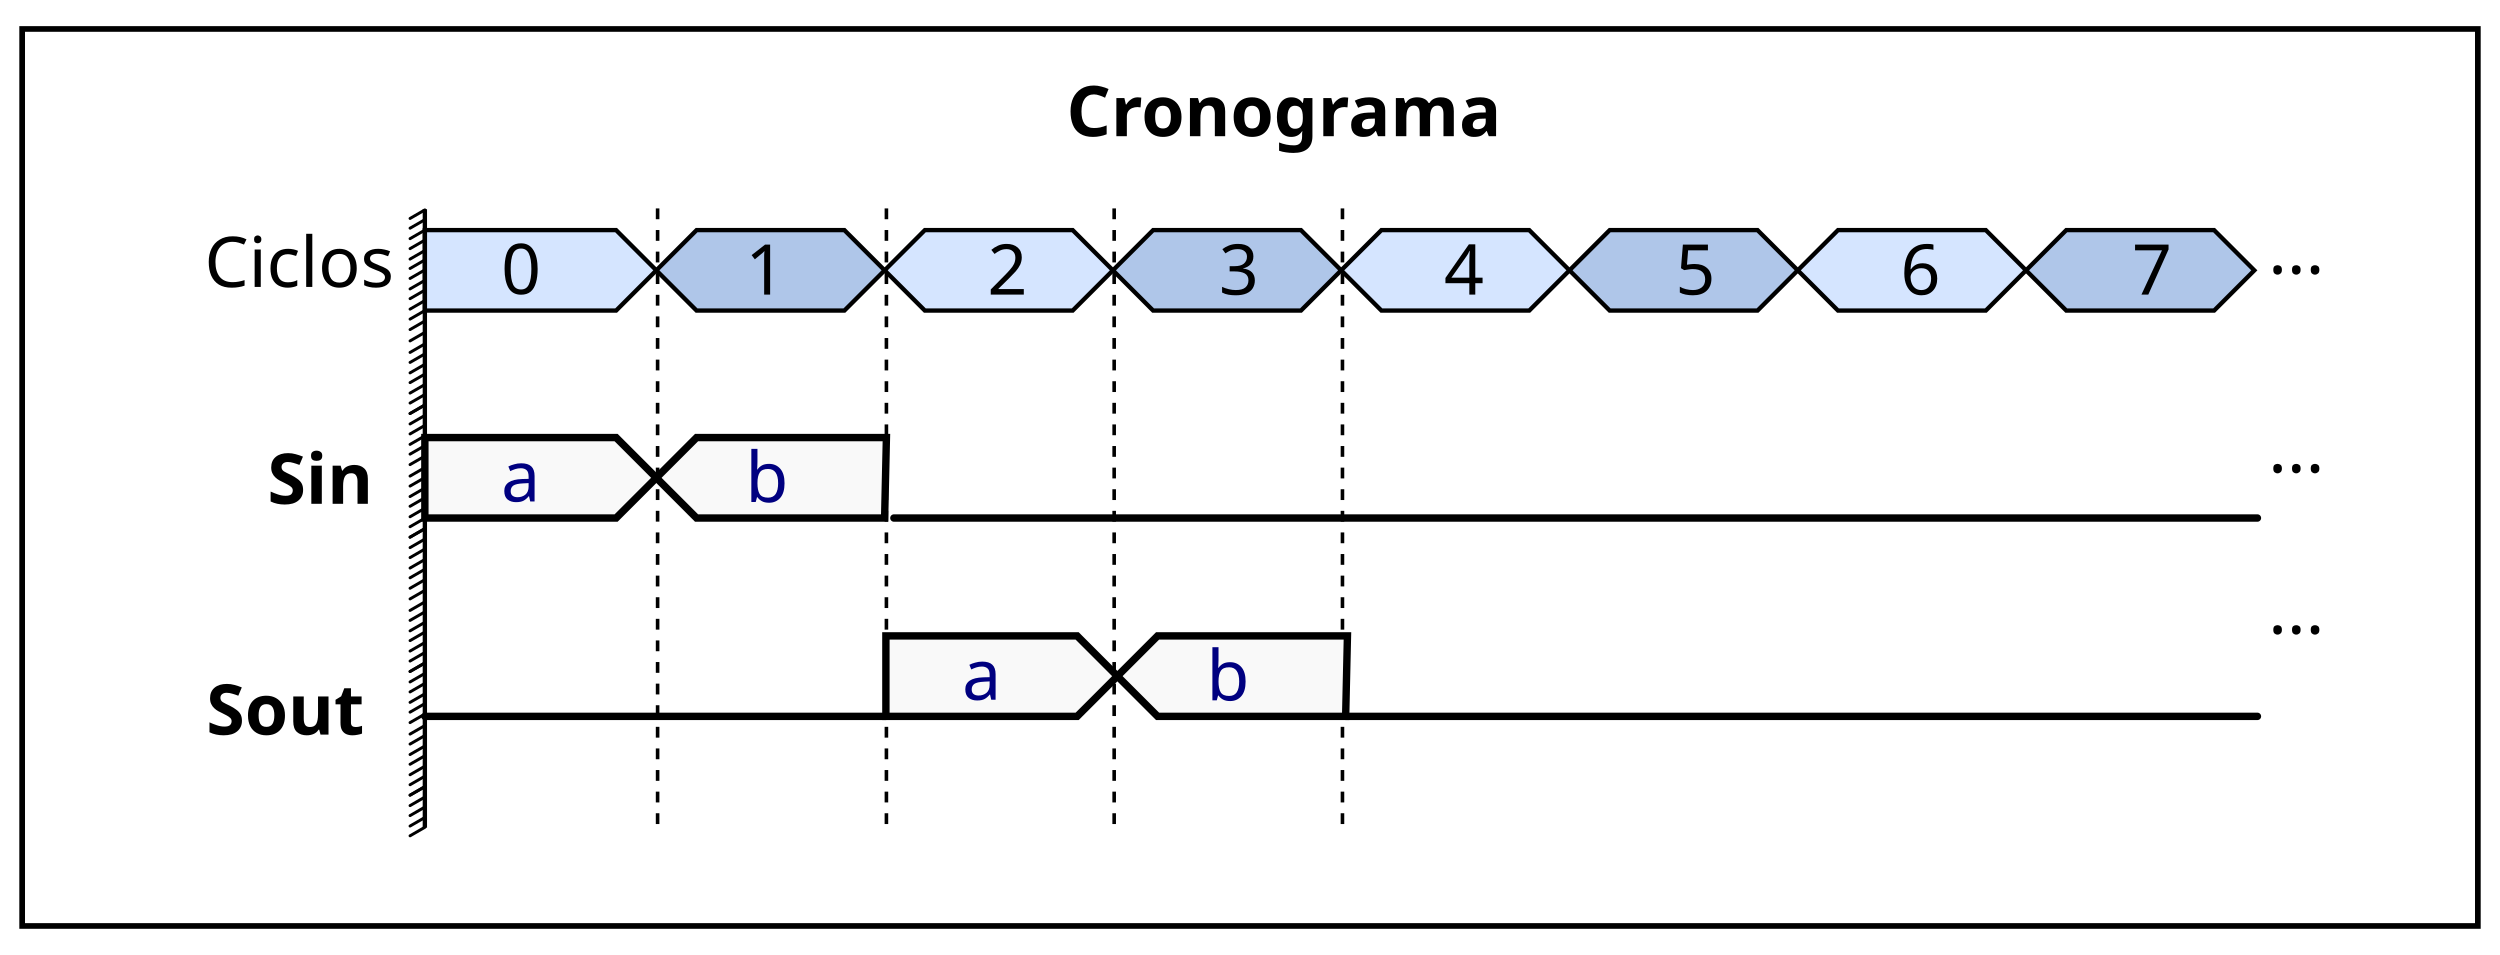
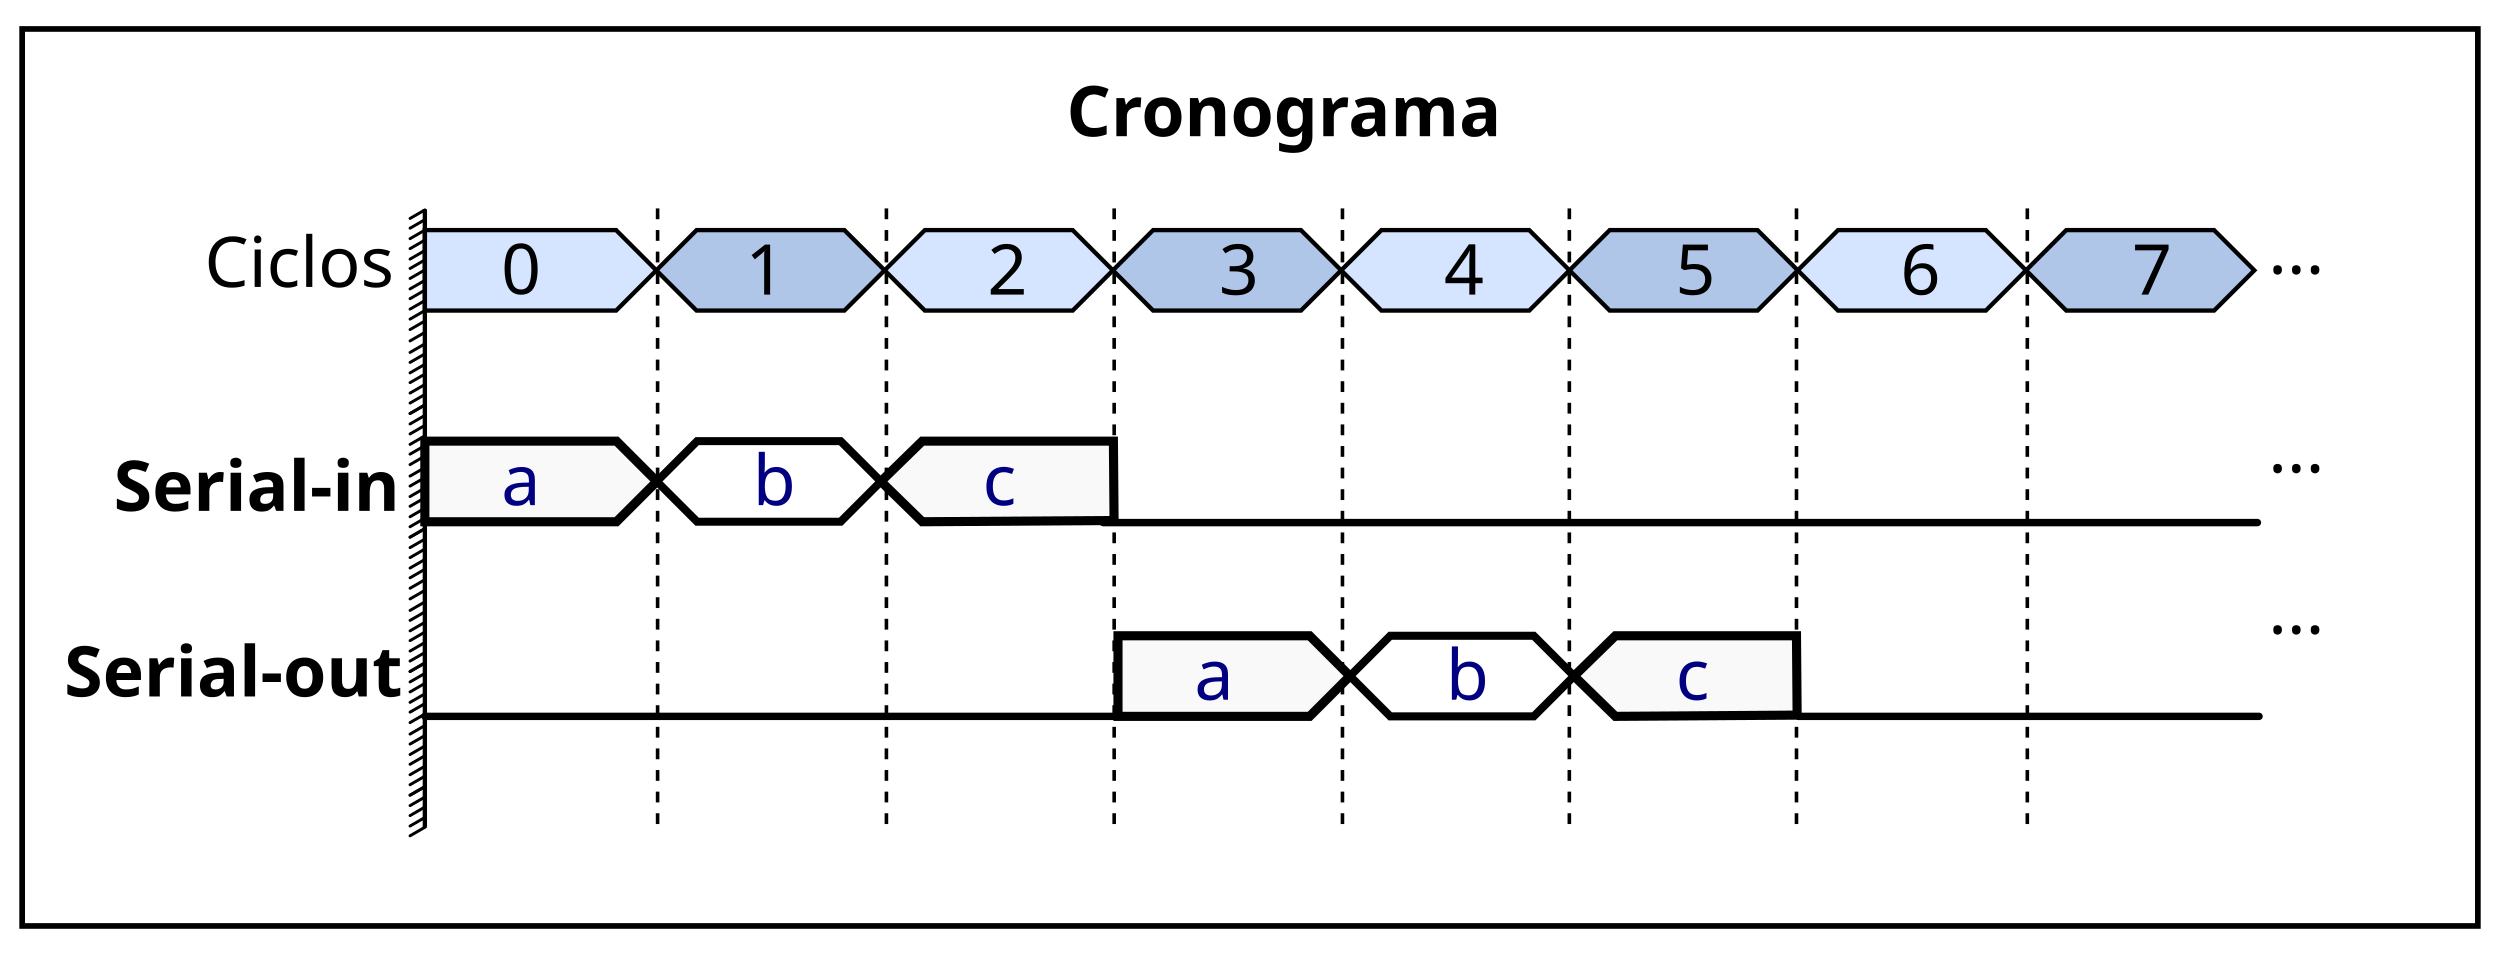
<svg xmlns="http://www.w3.org/2000/svg" width="268.278mm" height="102.48mm" viewBox="0 0 268.278 102.48" version="1.1" id="svg1">
  <defs id="defs1" />
  <g id="layer2" transform="translate(29.13919,-17.09253)">
    <rect style="display:inline;fill:#ffffff;stroke-width:0.47;stroke-linecap:round" id="rect1" width="268.278" height="102.48" x="-29.139" y="17.093" />
    <rect style="display:inline;fill:none;stroke:#000000;stroke-width:0.611;stroke-linecap:round;stroke-dasharray:none;stroke-dashoffset:0;stroke-opacity:1" id="rect21" width="263.523" height="96.258" x="-26.761" y="20.203" />
  </g>
  <g id="layer1" transform="translate(29.13919,-17.09253)">
-     <text xml:space="preserve" style="font-style:normal;font-variant:normal;font-weight:normal;font-stretch:normal;font-size:7.498px;line-height:0.9;font-family:Ubuntu;-inkscape-font-specification:Ubuntu;text-align:start;writing-mode:lr-tb;direction:ltr;text-anchor:start;display:inline;fill:#000000;fill-opacity:1;stroke:none;stroke-width:0.7;stroke-linecap:butt;stroke-linejoin:miter;stroke-dasharray:none" x="-0.443" y="71.156" id="text60">
-       <tspan id="tspan2" x="-0.443" y="71.156" style="font-style:normal;font-variant:normal;font-weight:normal;font-stretch:normal;font-family:Ubuntu;-inkscape-font-specification:Ubuntu">
-         <tspan id="tspan60" style="font-style:normal;font-variant:normal;font-weight:bold;font-stretch:normal;font-family:Ubuntu;-inkscape-font-specification:'Ubuntu Bold';fill:#000000;stroke-width:0.7" x="-0.443" y="71.156">Sin</tspan>
+     <text xml:space="preserve" style="font-style:normal;font-variant:normal;font-weight:normal;font-stretch:normal;font-size:7.498px;line-height:0.9;font-family:Ubuntu;-inkscape-font-specification:Ubuntu;text-align:start;writing-mode:lr-tb;direction:ltr;text-anchor:start;display:inline;fill:#000000;fill-opacity:1;stroke:none;stroke-width:0.7;stroke-linecap:butt;stroke-linejoin:miter;stroke-dasharray:none" x="-16.943" y="71.914" id="text60">
+       <tspan id="tspan2" x="-16.943" y="71.914" style="font-style:normal;font-variant:normal;font-weight:normal;font-stretch:normal;font-family:Ubuntu;-inkscape-font-specification:Ubuntu">
+         <tspan id="tspan60" style="font-style:normal;font-variant:normal;font-weight:bold;font-stretch:normal;font-family:Ubuntu;-inkscape-font-specification:'Ubuntu Bold';fill:#000000;stroke-width:0.7" x="-16.943" y="71.914">Serial-in</tspan>
      </tspan>
    </text>
    <text xml:space="preserve" style="font-style:normal;font-variant:normal;font-weight:normal;font-stretch:normal;font-size:7.498px;line-height:0.9;font-family:Ubuntu;-inkscape-font-specification:Ubuntu;text-align:start;writing-mode:lr-tb;direction:ltr;text-anchor:start;display:inline;fill:#000000;fill-opacity:1;stroke:none;stroke-width:0.7;stroke-linecap:butt;stroke-linejoin:miter;stroke-dasharray:none" x="-7.192" y="47.886" id="text63">
      <tspan id="tspan63" style="fill:#000000;stroke-width:0.7" x="-7.192" y="47.886">Ciclos</tspan>
    </text>
    <path id="path12104" style="display:inline;fill:#afc6e9;fill-opacity:1;stroke:#000000;stroke-width:0.466;stroke-linecap:butt;stroke-linejoin:miter;stroke-dasharray:none;stroke-opacity:1" d="m 94.604,50.421 -4.317,-4.317 4.317,-4.317 h 15.864 l 4.317,4.317 -4.317,4.317 z" />
    <path style="display:inline;fill:none;stroke:#000000;stroke-width:0.386;stroke-linecap:butt;stroke-linejoin:miter;stroke-miterlimit:4;stroke-dasharray:1.159, 1.159;stroke-dashoffset:0;stroke-opacity:1" d="m 41.429,39.458 v 66.451" id="path20435" />
    <path id="path18670" style="display:inline;fill:#d5e5ff;fill-opacity:1;stroke:#000000;stroke-width:0.466;stroke-linecap:butt;stroke-linejoin:miter;stroke-dasharray:none;stroke-opacity:1" d="m 70.107,50.421 -4.317,-4.317 4.317,-4.317 h 15.864 l 4.317,4.317 -4.317,4.317 z" />
    <path id="path29161" style="display:inline;fill:#afc6e9;fill-opacity:1;stroke:#000000;stroke-width:0.466;stroke-linecap:butt;stroke-linejoin:miter;stroke-dasharray:none;stroke-opacity:1" d="m 45.609,50.421 -4.317,-4.317 4.317,-4.317 H 61.473 l 4.317,4.317 -4.317,4.317 z" />
    <path id="path29167" style="display:inline;fill:#d5e5ff;fill-opacity:1;stroke:#000000;stroke-width:0.466;stroke-linecap:butt;stroke-linejoin:miter;stroke-dasharray:none;stroke-opacity:1" d="m 16.453,50.421 v -4.317 -4.317 h 20.523 l 4.317,4.317 -4.317,4.317 z" />
    <text xml:space="preserve" style="font-style:normal;font-variant:normal;font-weight:normal;font-stretch:normal;font-size:7.498px;line-height:0.9;font-family:Ubuntu;-inkscape-font-specification:Ubuntu;text-align:start;writing-mode:lr-tb;direction:ltr;text-anchor:start;display:inline;fill:#000000;fill-opacity:1;stroke:none;stroke-width:0.7;stroke-linecap:butt;stroke-linejoin:miter;stroke-dasharray:none" x="24.632" y="48.639" id="text64">
      <tspan id="tspan64" style="fill:#000000;stroke-width:0.7" x="24.632" y="48.639">0</tspan>
    </text>
    <text xml:space="preserve" style="font-style:normal;font-variant:normal;font-weight:normal;font-stretch:normal;font-size:7.498px;line-height:0.9;font-family:Ubuntu;-inkscape-font-specification:Ubuntu;text-align:start;writing-mode:lr-tb;direction:ltr;text-anchor:start;display:inline;fill:#000000;fill-opacity:1;stroke:none;stroke-width:0.7;stroke-linecap:butt;stroke-linejoin:miter;stroke-dasharray:none" x="50.849" y="48.702" id="text70">
      <tspan id="tspan70" style="fill:#000000;stroke-width:0.7" x="50.849" y="48.702">1</tspan>
    </text>
    <text xml:space="preserve" style="font-style:normal;font-variant:normal;font-weight:normal;font-stretch:normal;font-size:7.498px;line-height:0.9;font-family:Ubuntu;-inkscape-font-specification:Ubuntu;text-align:start;writing-mode:lr-tb;direction:ltr;text-anchor:start;display:inline;fill:#000000;fill-opacity:1;stroke:none;stroke-width:0.7;stroke-linecap:butt;stroke-linejoin:miter;stroke-dasharray:none" x="76.82" y="48.702" id="text71">
      <tspan id="tspan71" style="fill:#000000;stroke-width:0.7" x="76.82" y="48.702">2</tspan>
    </text>
    <text xml:space="preserve" style="font-style:normal;font-variant:normal;font-weight:normal;font-stretch:normal;font-size:7.498px;line-height:0.9;font-family:Ubuntu;-inkscape-font-specification:Ubuntu;text-align:start;writing-mode:lr-tb;direction:ltr;text-anchor:start;display:inline;fill:#000000;fill-opacity:1;stroke:none;stroke-width:0.7;stroke-linecap:butt;stroke-linejoin:miter;stroke-dasharray:none" x="101.659" y="48.702" id="text72">
      <tspan id="tspan72" style="fill:#000000;stroke-width:0.7" x="101.659" y="48.702">3</tspan>
    </text>
    <path id="path73-2" style="display:inline;fill:#afc6e9;fill-opacity:1;stroke:#000000;stroke-width:0.466;stroke-linecap:butt;stroke-linejoin:miter;stroke-dasharray:none;stroke-opacity:1" d="m 143.599,50.421 -4.317,-4.317 4.317,-4.317 h 15.864 l 4.317,4.317 -4.317,4.317 z" />
    <path id="path77-0" style="display:inline;fill:#d5e5ff;fill-opacity:1;stroke:#000000;stroke-width:0.466;stroke-linecap:butt;stroke-linejoin:miter;stroke-dasharray:none;stroke-opacity:1" d="m 119.102,50.421 -4.317,-4.317 4.317,-4.317 h 15.864 l 4.317,4.317 -4.317,4.317 z" />
    <text xml:space="preserve" style="font-style:normal;font-variant:normal;font-weight:normal;font-stretch:normal;font-size:7.498px;line-height:0.9;font-family:Ubuntu;-inkscape-font-specification:Ubuntu;text-align:start;writing-mode:lr-tb;direction:ltr;text-anchor:start;display:inline;fill:#000000;fill-opacity:1;stroke:none;stroke-width:0.7;stroke-linecap:butt;stroke-linejoin:miter;stroke-dasharray:none" x="125.815" y="48.702" id="text77">
      <tspan id="tspan77" style="fill:#000000;stroke-width:0.7" x="125.815" y="48.702">4</tspan>
    </text>
    <text xml:space="preserve" style="font-style:normal;font-variant:normal;font-weight:normal;font-stretch:normal;font-size:7.498px;line-height:0.9;font-family:Ubuntu;-inkscape-font-specification:Ubuntu;text-align:start;writing-mode:lr-tb;direction:ltr;text-anchor:start;display:inline;fill:#000000;fill-opacity:1;stroke:none;stroke-width:0.7;stroke-linecap:butt;stroke-linejoin:miter;stroke-dasharray:none" x="150.655" y="48.702" id="text78">
      <tspan id="tspan78" style="fill:#000000;stroke-width:0.7" x="150.655" y="48.702">5</tspan>
    </text>
    <path id="path79-6" style="display:inline;fill:#afc6e9;fill-opacity:1;stroke:#000000;stroke-width:0.466;stroke-linecap:butt;stroke-linejoin:miter;stroke-dasharray:none;stroke-opacity:1" d="m 192.595,50.421 -4.317,-4.317 4.317,-4.317 h 15.864 l 4.317,4.317 -4.317,4.317 z" />
    <path id="path82-9" style="display:inline;fill:#d5e5ff;fill-opacity:1;stroke:#000000;stroke-width:0.466;stroke-linecap:butt;stroke-linejoin:miter;stroke-dasharray:none;stroke-opacity:1" d="m 168.097,50.421 -4.317,-4.317 4.317,-4.317 h 15.864 l 4.317,4.317 -4.317,4.317 z" />
    <text xml:space="preserve" style="font-style:normal;font-variant:normal;font-weight:normal;font-stretch:normal;font-size:7.498px;line-height:0.9;font-family:Ubuntu;-inkscape-font-specification:Ubuntu;text-align:start;writing-mode:lr-tb;direction:ltr;text-anchor:start;display:inline;fill:#000000;fill-opacity:1;stroke:none;stroke-width:0.7;stroke-linecap:butt;stroke-linejoin:miter;stroke-dasharray:none" x="174.81" y="48.702" id="text82">
      <tspan id="tspan82" style="fill:#000000;stroke-width:0.7" x="174.81" y="48.702">6</tspan>
    </text>
    <text xml:space="preserve" style="font-style:normal;font-variant:normal;font-weight:normal;font-stretch:normal;font-size:7.498px;line-height:0.9;font-family:Ubuntu;-inkscape-font-specification:Ubuntu;text-align:start;writing-mode:lr-tb;direction:ltr;text-anchor:start;display:inline;fill:#000000;fill-opacity:1;stroke:none;stroke-width:0.7;stroke-linecap:butt;stroke-linejoin:miter;stroke-dasharray:none" x="199.65" y="48.702" id="text83">
      <tspan id="tspan83" style="fill:#000000;stroke-width:0.7" x="199.65" y="48.702">7</tspan>
    </text>
-     <path style="display:inline;fill:none;stroke:#000000;stroke-width:0.797;stroke-linecap:round;stroke-linejoin:bevel;stroke-miterlimit:4;stroke-dasharray:none;stroke-opacity:1" d="M 66.787,72.683 H 213.106" id="path70-1" />
+     <path style="display:inline;fill:none;stroke:#000000;stroke-width:0.797;stroke-linecap:round;stroke-linejoin:bevel;stroke-miterlimit:4;stroke-dasharray:none;stroke-opacity:1" d="m 89.25,73.172 123.856,0" id="path70-1" />
    <text xml:space="preserve" style="font-style:normal;font-variant:normal;font-weight:normal;font-stretch:normal;font-size:7.498px;line-height:0.9;font-family:Ubuntu;-inkscape-font-specification:Ubuntu;text-align:start;writing-mode:lr-tb;direction:ltr;text-anchor:start;display:inline;fill:#000000;fill-opacity:1;stroke:none;stroke-width:0.7;stroke-linecap:butt;stroke-linejoin:miter;stroke-dasharray:none" x="214.264" y="46.456" id="text22">
      <tspan id="tspan22" style="fill:#000000;stroke-width:0.7" x="214.264" y="46.456">...</tspan>
    </text>
    <text xml:space="preserve" style="font-style:normal;font-variant:normal;font-weight:normal;font-stretch:normal;font-size:7.498px;line-height:0.9;font-family:Ubuntu;-inkscape-font-specification:Ubuntu;text-align:start;writing-mode:lr-tb;direction:ltr;text-anchor:start;display:inline;fill:#000000;fill-opacity:1;stroke:none;stroke-width:0.7;stroke-linecap:butt;stroke-linejoin:miter;stroke-dasharray:none" x="214.264" y="67.777" id="text23-9">
      <tspan id="tspan23-7" style="fill:#000000;stroke-width:0.7" x="214.264" y="67.777">...</tspan>
    </text>
    <text xml:space="preserve" style="font-style:normal;font-variant:normal;font-weight:normal;font-stretch:normal;font-size:7.498px;line-height:0.9;font-family:Ubuntu;-inkscape-font-specification:Ubuntu;text-align:start;writing-mode:lr-tb;direction:ltr;text-anchor:start;display:inline;fill:#000000;fill-opacity:1;stroke:none;stroke-width:0.7;stroke-linecap:butt;stroke-linejoin:miter;stroke-dasharray:none" x="85.305" y="31.708" id="text3">
      <tspan id="tspan3" style="font-style:normal;font-variant:normal;font-weight:bold;font-stretch:normal;font-family:Ubuntu;-inkscape-font-specification:'Ubuntu Bold';fill:#000000;stroke-width:0.7" x="85.305" y="31.708">Cronograma</tspan>
    </text>
-     <path style="display:inline;fill:none;stroke:#000000;stroke-width:0.797;stroke-linecap:round;stroke-linejoin:bevel;stroke-miterlimit:4;stroke-dasharray:none;stroke-opacity:1" d="M 65.927,93.966 H 41.429 16.453" id="path31" />
+     <path style="display:inline;fill:none;stroke:#000000;stroke-width:0.797;stroke-linecap:round;stroke-linejoin:bevel;stroke-miterlimit:4;stroke-dasharray:none;stroke-opacity:1" d="m 90.602,93.966 -49.173,0 H 16.453" id="path31" />
    <text xml:space="preserve" style="font-style:normal;font-variant:normal;font-weight:normal;font-stretch:normal;font-size:7.498px;line-height:0.9;font-family:Ubuntu;-inkscape-font-specification:Ubuntu;text-align:start;writing-mode:lr-tb;direction:ltr;text-anchor:start;display:inline;fill:#000000;fill-opacity:1;stroke:none;stroke-width:0.7;stroke-linecap:butt;stroke-linejoin:miter;stroke-dasharray:none" x="214.264" y="85.086" id="text51">
      <tspan id="tspan51" style="fill:#000000;stroke-width:0.7" x="214.264" y="85.086">...</tspan>
    </text>
    <path style="display:inline;fill:none;stroke:#000000;stroke-width:0.386;stroke-linecap:butt;stroke-linejoin:miter;stroke-miterlimit:4;stroke-dasharray:1.159, 1.159;stroke-dashoffset:0;stroke-opacity:1" d="m 65.983,39.458 v 66.451" id="path52" />
    <path style="display:inline;fill:none;stroke:#000000;stroke-width:0.386;stroke-linecap:butt;stroke-linejoin:miter;stroke-miterlimit:4;stroke-dasharray:1.159, 1.159;stroke-dashoffset:0;stroke-opacity:1" d="m 90.424,39.458 v 66.451" id="path45" />
    <path style="display:inline;fill:none;stroke:#000000;stroke-width:0.319;stroke-linecap:round;stroke-linejoin:miter;stroke-miterlimit:4;stroke-dasharray:none;stroke-opacity:1" d="m 16.453,39.618 -1.587,0.916" id="path47162" />
    <path style="display:inline;fill:none;stroke:#000000;stroke-width:0.319;stroke-linecap:round;stroke-linejoin:miter;stroke-miterlimit:4;stroke-dasharray:none;stroke-opacity:1" d="m 16.453,40.666 -1.587,0.916" id="path47164" />
    <path style="display:inline;fill:none;stroke:#000000;stroke-width:0.319;stroke-linecap:round;stroke-linejoin:miter;stroke-miterlimit:4;stroke-dasharray:none;stroke-opacity:1" d="m 16.453,41.787 -1.587,0.916" id="path47166" />
    <path style="display:inline;fill:none;stroke:#000000;stroke-width:0.319;stroke-linecap:round;stroke-linejoin:miter;stroke-miterlimit:4;stroke-dasharray:none;stroke-opacity:1" d="m 16.453,42.859 -1.587,0.916" id="path47168" />
    <path style="display:inline;fill:none;stroke:#000000;stroke-width:0.319;stroke-linecap:round;stroke-linejoin:miter;stroke-miterlimit:4;stroke-dasharray:none;stroke-opacity:1" d="m 16.453,43.979 -1.587,0.916" id="path47170" />
    <path style="display:inline;fill:none;stroke:#000000;stroke-width:0.319;stroke-linecap:round;stroke-linejoin:miter;stroke-miterlimit:4;stroke-dasharray:none;stroke-opacity:1" d="m 16.453,44.988 -1.587,0.916" id="path47174" />
    <path style="display:inline;fill:none;stroke:#000000;stroke-width:0.319;stroke-linecap:round;stroke-linejoin:miter;stroke-miterlimit:4;stroke-dasharray:none;stroke-opacity:1" d="m 16.453,46.059 -1.587,0.916" id="path47176" />
    <path style="display:inline;fill:none;stroke:#000000;stroke-width:0.319;stroke-linecap:round;stroke-linejoin:miter;stroke-miterlimit:4;stroke-dasharray:none;stroke-opacity:1" d="M 16.453,47.18 14.865,48.096" id="path47178" />
    <path style="display:inline;fill:none;stroke:#000000;stroke-width:0.319;stroke-linecap:round;stroke-linejoin:miter;stroke-miterlimit:4;stroke-dasharray:none;stroke-opacity:1" d="m 16.453,48.228 -1.587,0.916" id="path47180" />
    <path style="display:inline;fill:none;stroke:#000000;stroke-width:0.319;stroke-linecap:round;stroke-linejoin:miter;stroke-miterlimit:4;stroke-dasharray:none;stroke-opacity:1" d="m 16.453,49.349 -1.587,0.916" id="path47182" />
    <path style="display:inline;fill:none;stroke:#000000;stroke-width:0.319;stroke-linecap:round;stroke-linejoin:miter;stroke-miterlimit:4;stroke-dasharray:none;stroke-opacity:1" d="m 16.453,50.421 -1.587,0.916" id="path47184" />
    <path style="display:inline;fill:none;stroke:#000000;stroke-width:0.319;stroke-linecap:round;stroke-linejoin:miter;stroke-miterlimit:4;stroke-dasharray:none;stroke-opacity:1" d="m 16.453,51.541 -1.587,0.916" id="path47186" />
    <path style="display:inline;fill:none;stroke:#000000;stroke-width:0.319;stroke-linecap:round;stroke-linejoin:miter;stroke-miterlimit:4;stroke-dasharray:none;stroke-opacity:1" d="m 16.453,52.761 -1.587,0.916" id="path47188" />
    <path style="display:inline;fill:none;stroke:#000000;stroke-width:0.319;stroke-linecap:round;stroke-linejoin:miter;stroke-miterlimit:4;stroke-dasharray:none;stroke-opacity:1" d="m 16.453,53.996 -1.587,0.916" id="path47190" />
    <path style="display:inline;fill:none;stroke:#000000;stroke-width:0.319;stroke-linecap:round;stroke-linejoin:miter;stroke-miterlimit:4;stroke-dasharray:none;stroke-opacity:1" d="m 16.453,55.068 -1.587,0.916" id="path47192" />
    <path style="display:inline;fill:none;stroke:#000000;stroke-width:0.319;stroke-linecap:round;stroke-linejoin:miter;stroke-miterlimit:4;stroke-dasharray:none;stroke-opacity:1" d="M 16.453,56.188 14.865,57.105" id="path47194" />
    <path style="display:inline;fill:none;stroke:#000000;stroke-width:0.319;stroke-linecap:round;stroke-linejoin:miter;stroke-miterlimit:4;stroke-dasharray:none;stroke-opacity:1" d="m 16.453,57.237 -1.587,0.916" id="path47196" />
    <path style="display:inline;fill:none;stroke:#000000;stroke-width:0.319;stroke-linecap:round;stroke-linejoin:miter;stroke-miterlimit:4;stroke-dasharray:none;stroke-opacity:1" d="m 16.453,58.358 -1.587,0.916" id="path47198" />
    <path style="display:inline;fill:none;stroke:#000000;stroke-width:0.319;stroke-linecap:round;stroke-linejoin:miter;stroke-miterlimit:4;stroke-dasharray:none;stroke-opacity:1" d="m 16.453,59.429 -1.587,0.916" id="path47200" />
    <path style="display:inline;fill:none;stroke:#000000;stroke-width:0.319;stroke-linecap:round;stroke-linejoin:miter;stroke-miterlimit:4;stroke-dasharray:none;stroke-opacity:1" d="m 16.453,60.55 -1.587,0.916" id="path47202" />
    <path style="display:inline;fill:none;stroke:#000000;stroke-width:0.466;stroke-linecap:square;stroke-linejoin:miter;stroke-miterlimit:4;stroke-dasharray:none;stroke-dashoffset:0;stroke-opacity:1" d="M 16.453,39.777 V 105.676" id="path20351" />
    <path style="display:inline;fill:none;stroke:#000000;stroke-width:0.319;stroke-linecap:round;stroke-linejoin:miter;stroke-miterlimit:4;stroke-dasharray:none;stroke-opacity:1" d="m 16.453,60.55 -1.587,0.916" id="path47354" />
    <path style="display:inline;fill:none;stroke:#000000;stroke-width:0.319;stroke-linecap:round;stroke-linejoin:miter;stroke-miterlimit:4;stroke-dasharray:none;stroke-opacity:1" d="m 16.453,61.671 -1.587,0.916" id="path47356" />
    <path style="display:inline;fill:none;stroke:#000000;stroke-width:0.319;stroke-linecap:round;stroke-linejoin:miter;stroke-miterlimit:4;stroke-dasharray:none;stroke-opacity:1" d="m 16.453,62.742 -1.587,0.916" id="path47358" />
    <path style="display:inline;fill:none;stroke:#000000;stroke-width:0.319;stroke-linecap:round;stroke-linejoin:miter;stroke-miterlimit:4;stroke-dasharray:none;stroke-opacity:1" d="m 16.453,63.863 -1.587,0.916" id="path47360" />
    <path style="display:inline;fill:none;stroke:#000000;stroke-width:0.319;stroke-linecap:round;stroke-linejoin:miter;stroke-miterlimit:4;stroke-dasharray:none;stroke-opacity:1" d="m 16.453,64.911 -1.587,0.916" id="path47362" />
    <path style="display:inline;fill:none;stroke:#000000;stroke-width:0.319;stroke-linecap:round;stroke-linejoin:miter;stroke-miterlimit:4;stroke-dasharray:none;stroke-opacity:1" d="m 16.453,66.032 -1.587,0.916" id="path47364" />
    <path style="display:inline;fill:none;stroke:#000000;stroke-width:0.319;stroke-linecap:round;stroke-linejoin:miter;stroke-miterlimit:4;stroke-dasharray:none;stroke-opacity:1" d="M 16.453,67.267 14.865,68.183" id="path3" />
    <path style="display:inline;fill:none;stroke:#000000;stroke-width:0.319;stroke-linecap:round;stroke-linejoin:miter;stroke-miterlimit:4;stroke-dasharray:none;stroke-opacity:1" d="m 16.453,68.339 -1.587,0.916" id="path4" />
    <path style="display:inline;fill:none;stroke:#000000;stroke-width:0.319;stroke-linecap:round;stroke-linejoin:miter;stroke-miterlimit:4;stroke-dasharray:none;stroke-opacity:1" d="m 16.453,69.459 -1.587,0.916" id="path5" />
    <path style="display:inline;fill:none;stroke:#000000;stroke-width:0.319;stroke-linecap:round;stroke-linejoin:miter;stroke-miterlimit:4;stroke-dasharray:none;stroke-opacity:1" d="m 16.453,70.508 -1.587,0.916" id="path6" />
    <path style="display:inline;fill:none;stroke:#000000;stroke-width:0.319;stroke-linecap:round;stroke-linejoin:miter;stroke-miterlimit:4;stroke-dasharray:none;stroke-opacity:1" d="m 16.453,71.629 -1.587,0.916" id="path7" />
    <path style="display:inline;fill:none;stroke:#000000;stroke-width:0.319;stroke-linecap:round;stroke-linejoin:miter;stroke-miterlimit:4;stroke-dasharray:none;stroke-opacity:1" d="m 16.453,72.7 -1.587,0.916" id="path8" />
    <path style="display:inline;fill:none;stroke:#000000;stroke-width:0.319;stroke-linecap:round;stroke-linejoin:miter;stroke-miterlimit:4;stroke-dasharray:none;stroke-opacity:1" d="M 16.453,73.821 14.865,74.737" id="path9" />
    <path style="display:inline;fill:none;stroke:#000000;stroke-width:0.319;stroke-linecap:round;stroke-linejoin:miter;stroke-miterlimit:4;stroke-dasharray:none;stroke-opacity:1" d="M 16.453,73.821 14.865,74.737" id="path10" />
    <path style="display:inline;fill:none;stroke:#000000;stroke-width:0.319;stroke-linecap:round;stroke-linejoin:miter;stroke-miterlimit:4;stroke-dasharray:none;stroke-opacity:1" d="m 16.453,74.942 -1.587,0.916" id="path11" />
    <path style="display:inline;fill:none;stroke:#000000;stroke-width:0.319;stroke-linecap:round;stroke-linejoin:miter;stroke-miterlimit:4;stroke-dasharray:none;stroke-opacity:1" d="m 16.453,76.013 -1.587,0.916" id="path12" />
    <path style="display:inline;fill:none;stroke:#000000;stroke-width:0.319;stroke-linecap:round;stroke-linejoin:miter;stroke-miterlimit:4;stroke-dasharray:none;stroke-opacity:1" d="m 16.453,77.134 -1.587,0.916" id="path13" />
    <path style="display:inline;fill:none;stroke:#000000;stroke-width:0.319;stroke-linecap:round;stroke-linejoin:miter;stroke-miterlimit:4;stroke-dasharray:none;stroke-opacity:1" d="m 16.453,78.182 -1.587,0.916" id="path14" />
    <path style="display:inline;fill:none;stroke:#000000;stroke-width:0.319;stroke-linecap:round;stroke-linejoin:miter;stroke-miterlimit:4;stroke-dasharray:none;stroke-opacity:1" d="m 16.453,79.303 -1.587,0.916" id="path15" />
    <path style="display:inline;fill:none;stroke:#000000;stroke-width:0.319;stroke-linecap:round;stroke-linejoin:miter;stroke-miterlimit:4;stroke-dasharray:none;stroke-opacity:1" d="m 16.453,80.447 -1.587,0.916" id="path17" />
    <path style="display:inline;fill:none;stroke:#000000;stroke-width:0.319;stroke-linecap:round;stroke-linejoin:miter;stroke-miterlimit:4;stroke-dasharray:none;stroke-opacity:1" d="m 16.453,81.682 -1.587,0.916" id="path18" />
    <path style="display:inline;fill:none;stroke:#000000;stroke-width:0.319;stroke-linecap:round;stroke-linejoin:miter;stroke-miterlimit:4;stroke-dasharray:none;stroke-opacity:1" d="m 16.453,82.753 -1.587,0.916" id="path19" />
    <path style="display:inline;fill:none;stroke:#000000;stroke-width:0.319;stroke-linecap:round;stroke-linejoin:miter;stroke-miterlimit:4;stroke-dasharray:none;stroke-opacity:1" d="m 16.453,83.874 -1.587,0.916" id="path20" />
    <path style="display:inline;fill:none;stroke:#000000;stroke-width:0.319;stroke-linecap:round;stroke-linejoin:miter;stroke-miterlimit:4;stroke-dasharray:none;stroke-opacity:1" d="m 16.453,84.922 -1.587,0.916" id="path21" />
    <path style="display:inline;fill:none;stroke:#000000;stroke-width:0.319;stroke-linecap:round;stroke-linejoin:miter;stroke-miterlimit:4;stroke-dasharray:none;stroke-opacity:1" d="m 16.453,86.043 -1.587,0.916" id="path22" />
    <path style="display:inline;fill:none;stroke:#000000;stroke-width:0.319;stroke-linecap:round;stroke-linejoin:miter;stroke-miterlimit:4;stroke-dasharray:none;stroke-opacity:1" d="m 16.453,87.115 -1.587,0.916" id="path23" />
    <path style="display:inline;fill:none;stroke:#000000;stroke-width:0.319;stroke-linecap:round;stroke-linejoin:miter;stroke-miterlimit:4;stroke-dasharray:none;stroke-opacity:1" d="m 16.453,88.235 -1.587,0.916" id="path24" />
    <path style="display:inline;fill:none;stroke:#000000;stroke-width:0.319;stroke-linecap:round;stroke-linejoin:miter;stroke-miterlimit:4;stroke-dasharray:none;stroke-opacity:1" d="m 16.453,88.235 -1.587,0.916" id="path25" />
    <path style="display:inline;fill:none;stroke:#000000;stroke-width:0.319;stroke-linecap:round;stroke-linejoin:miter;stroke-miterlimit:4;stroke-dasharray:none;stroke-opacity:1" d="m 16.453,89.356 -1.587,0.916" id="path26" />
    <path style="display:inline;fill:none;stroke:#000000;stroke-width:0.319;stroke-linecap:round;stroke-linejoin:miter;stroke-miterlimit:4;stroke-dasharray:none;stroke-opacity:1" d="M 16.453,90.428 14.865,91.344" id="path27" />
    <path style="display:inline;fill:none;stroke:#000000;stroke-width:0.319;stroke-linecap:round;stroke-linejoin:miter;stroke-miterlimit:4;stroke-dasharray:none;stroke-opacity:1" d="m 16.453,91.548 -1.587,0.916" id="path28" />
    <path style="display:inline;fill:none;stroke:#000000;stroke-width:0.319;stroke-linecap:round;stroke-linejoin:miter;stroke-miterlimit:4;stroke-dasharray:none;stroke-opacity:1" d="m 16.453,92.597 -1.587,0.916" id="path29" />
    <path style="display:inline;fill:none;stroke:#000000;stroke-width:0.319;stroke-linecap:round;stroke-linejoin:miter;stroke-miterlimit:4;stroke-dasharray:none;stroke-opacity:1" d="m 16.453,93.718 -1.587,0.916" id="path30" />
    <path style="display:inline;fill:none;stroke:#000000;stroke-width:0.319;stroke-linecap:round;stroke-linejoin:miter;stroke-miterlimit:4;stroke-dasharray:none;stroke-opacity:1" d="m 16.453,94.953 -1.587,0.916" id="path32" />
    <path style="display:inline;fill:none;stroke:#000000;stroke-width:0.319;stroke-linecap:round;stroke-linejoin:miter;stroke-miterlimit:4;stroke-dasharray:none;stroke-opacity:1" d="m 16.453,96.024 -1.587,0.916" id="path33" />
    <path style="display:inline;fill:none;stroke:#000000;stroke-width:0.319;stroke-linecap:round;stroke-linejoin:miter;stroke-miterlimit:4;stroke-dasharray:none;stroke-opacity:1" d="m 16.453,97.145 -1.587,0.916" id="path34" />
    <path style="display:inline;fill:none;stroke:#000000;stroke-width:0.319;stroke-linecap:round;stroke-linejoin:miter;stroke-miterlimit:4;stroke-dasharray:none;stroke-opacity:1" d="m 16.453,98.193 -1.587,0.916" id="path35" />
    <path style="display:inline;fill:none;stroke:#000000;stroke-width:0.319;stroke-linecap:round;stroke-linejoin:miter;stroke-miterlimit:4;stroke-dasharray:none;stroke-opacity:1" d="m 16.453,99.314 -1.587,0.916" id="path36" />
    <path style="display:inline;fill:none;stroke:#000000;stroke-width:0.319;stroke-linecap:round;stroke-linejoin:miter;stroke-miterlimit:4;stroke-dasharray:none;stroke-opacity:1" d="m 16.453,100.386 -1.587,0.916" id="path37" />
    <path style="display:inline;fill:none;stroke:#000000;stroke-width:0.319;stroke-linecap:round;stroke-linejoin:miter;stroke-miterlimit:4;stroke-dasharray:none;stroke-opacity:1" d="m 16.453,101.506 -1.587,0.916" id="path38" />
    <path style="display:inline;fill:none;stroke:#000000;stroke-width:0.319;stroke-linecap:round;stroke-linejoin:miter;stroke-miterlimit:4;stroke-dasharray:none;stroke-opacity:1" d="m 16.453,101.506 -1.587,0.916" id="path39" />
    <path style="display:inline;fill:none;stroke:#000000;stroke-width:0.319;stroke-linecap:round;stroke-linejoin:miter;stroke-miterlimit:4;stroke-dasharray:none;stroke-opacity:1" d="m 16.453,102.627 -1.587,0.916" id="path40" />
    <path style="display:inline;fill:none;stroke:#000000;stroke-width:0.319;stroke-linecap:round;stroke-linejoin:miter;stroke-miterlimit:4;stroke-dasharray:none;stroke-opacity:1" d="m 16.453,103.699 -1.587,0.916" id="path41" />
    <path style="display:inline;fill:none;stroke:#000000;stroke-width:0.319;stroke-linecap:round;stroke-linejoin:miter;stroke-miterlimit:4;stroke-dasharray:none;stroke-opacity:1" d="m 16.453,104.819 -1.587,0.916" id="path42" />
    <path style="display:inline;fill:none;stroke:#000000;stroke-width:0.319;stroke-linecap:round;stroke-linejoin:miter;stroke-miterlimit:4;stroke-dasharray:none;stroke-opacity:1" d="m 16.453,105.868 -1.587,0.916" id="path43" />
    <path style="display:inline;fill:none;stroke:#000000;stroke-width:0.386;stroke-linecap:butt;stroke-linejoin:miter;stroke-miterlimit:4;stroke-dasharray:1.159, 1.159;stroke-dashoffset:0;stroke-opacity:1" d="m 114.922,39.458 v 66.451" id="path68" />
-     <text xml:space="preserve" style="font-style:normal;font-variant:normal;font-weight:normal;font-stretch:normal;font-size:7.498px;line-height:0.9;font-family:Ubuntu;-inkscape-font-specification:Ubuntu;text-align:start;writing-mode:lr-tb;direction:ltr;text-anchor:start;display:inline;fill:#000000;fill-opacity:1;stroke:none;stroke-width:0.7;stroke-linecap:butt;stroke-linejoin:miter;stroke-dasharray:none" x="-7.004" y="95.923" id="text4">
-       <tspan id="tspan4" x="-7.004" y="95.923" style="font-style:normal;font-variant:normal;font-weight:normal;font-stretch:normal;font-family:Ubuntu;-inkscape-font-specification:Ubuntu">
-         <tspan id="tspan1" style="font-style:normal;font-variant:normal;font-weight:bold;font-stretch:normal;font-family:Ubuntu;-inkscape-font-specification:'Ubuntu Bold';fill:#000000;stroke-width:0.7" x="-7.004" y="95.923">Sout</tspan>
+     <path style="display:inline;fill:none;stroke:#000000;stroke-width:0.797;stroke-linecap:round;stroke-linejoin:bevel;stroke-miterlimit:4;stroke-dasharray:none;stroke-opacity:1" d="M 213.28,93.966 H 176.474 163.857" id="path84" />
+     <path id="path99" style="display:inline;fill:#f9f9f9;fill-opacity:1;stroke:#000000;stroke-width:0.979;stroke-linecap:butt;stroke-linejoin:miter;stroke-dasharray:none;stroke-opacity:1" d="m 69.829,73.081 -4.434,-4.325 4.434,-4.325 h 20.513 l 0.07,8.517 z" />
+     <path id="path100" style="display:inline;fill:#f9f9f9;fill-opacity:1;stroke:#000000;stroke-width:0.979;stroke-linecap:butt;stroke-linejoin:miter;stroke-dasharray:none;stroke-opacity:1" d="m 16.453,73.081 v -4.325 -4.325 h 20.565 l 4.325,4.325 -4.325,4.325 z" />
+     <text xml:space="preserve" style="font-style:normal;font-variant:normal;font-weight:normal;font-stretch:normal;font-size:7.514px;line-height:0.9;font-family:Ubuntu;-inkscape-font-specification:Ubuntu;text-align:start;writing-mode:lr-tb;direction:ltr;text-anchor:start;display:inline;fill:#000080;fill-opacity:1;stroke:none;stroke-width:1.295;stroke-linecap:butt;stroke-linejoin:miter;stroke-dasharray:none" x="24.649" y="71.296" id="text100">
+       <tspan id="tspan100" style="fill:#000080;stroke-width:1.295" x="24.649" y="71.296">a</tspan>
+     </text>
+     <text xml:space="preserve" style="font-style:normal;font-variant:normal;font-weight:normal;font-stretch:normal;font-size:7.514px;line-height:0.9;font-family:Ubuntu;-inkscape-font-specification:Ubuntu;text-align:start;writing-mode:lr-tb;direction:ltr;text-anchor:start;display:inline;fill:#000080;fill-opacity:1;stroke:none;stroke-width:1.295;stroke-linecap:butt;stroke-linejoin:miter;stroke-dasharray:none" x="76.308" y="71.296" id="text101">
+       <tspan id="tspan101" style="fill:#000080;stroke-width:1.295" x="76.308" y="71.296">c</tspan>
+     </text>
+     <path id="path101" style="display:inline;fill:#ffffff;fill-opacity:1;stroke:#000000;stroke-width:0.863;stroke-linecap:butt;stroke-linejoin:miter;stroke-dasharray:none;stroke-opacity:1" d="m 45.668,73.081 -4.325,-4.325 4.325,-4.325 h 15.398 l 4.325,4.325 -4.325,4.325 z" />
+     <text xml:space="preserve" style="font-style:normal;font-variant:normal;font-weight:normal;font-stretch:normal;font-size:7.514px;line-height:0.9;font-family:Ubuntu;-inkscape-font-specification:Ubuntu;text-align:start;writing-mode:lr-tb;direction:ltr;text-anchor:start;display:inline;fill:#000080;fill-opacity:1;stroke:none;stroke-width:1.295;stroke-linecap:butt;stroke-linejoin:miter;stroke-dasharray:none" x="51.641" y="71.296" id="text102">
+       <tspan id="tspan102" style="fill:#000080;stroke-width:1.295" x="51.641" y="71.296">b</tspan>
+     </text>
+     <text xml:space="preserve" style="font-style:normal;font-variant:normal;font-weight:normal;font-stretch:normal;font-size:7.498px;line-height:0.9;font-family:Ubuntu;-inkscape-font-specification:Ubuntu;text-align:start;writing-mode:lr-tb;direction:ltr;text-anchor:start;display:inline;fill:#000000;fill-opacity:1;stroke:none;stroke-width:0.7;stroke-linecap:butt;stroke-linejoin:miter;stroke-dasharray:none" x="-22.254" y="91.828" id="text6">
+       <tspan id="tspan6" x="-22.254" y="91.828" style="font-style:normal;font-variant:normal;font-weight:normal;font-stretch:normal;font-family:Ubuntu;-inkscape-font-specification:Ubuntu">
+         <tspan id="tspan4" style="font-style:normal;font-variant:normal;font-weight:bold;font-stretch:normal;font-family:Ubuntu;-inkscape-font-specification:'Ubuntu Bold';fill:#000000;stroke-width:0.7" x="-22.254" y="91.828">Serial-out</tspan>
      </tspan>
    </text>
-     <path id="path16" style="display:inline;fill:#f9f9f9;fill-opacity:1;stroke:#000000;stroke-width:0.794;stroke-linecap:butt;stroke-linejoin:miter;stroke-dasharray:none;stroke-opacity:1" d="m 45.609,72.684 -4.317,-4.317 4.317,-4.317 h 20.374 l -0.193,8.633 H 61.473 Z" />
-     <path id="path69" style="display:inline;fill:#f9f9f9;fill-opacity:1;stroke:#000000;stroke-width:0.794;stroke-linecap:butt;stroke-linejoin:miter;stroke-dasharray:none;stroke-opacity:1" d="m 16.453,72.684 v -4.317 -4.317 h 20.523 l 4.317,4.317 -4.317,4.317 z" />
-     <text xml:space="preserve" style="font-style:normal;font-variant:normal;font-weight:normal;font-stretch:normal;font-size:7.498px;line-height:0.9;font-family:Ubuntu;-inkscape-font-specification:Ubuntu;text-align:start;writing-mode:lr-tb;direction:ltr;text-anchor:start;display:inline;fill:#000080;fill-opacity:1;stroke:none;stroke-width:0.7;stroke-linecap:butt;stroke-linejoin:miter;stroke-dasharray:none" x="24.632" y="70.903" id="text76">
-       <tspan id="tspan76" style="fill:#000080;stroke-width:0.7" x="24.632" y="70.903">a</tspan>
-     </text>
-     <text xml:space="preserve" style="font-style:normal;font-variant:normal;font-weight:normal;font-stretch:normal;font-size:7.498px;line-height:0.9;font-family:Ubuntu;-inkscape-font-specification:Ubuntu;text-align:start;writing-mode:lr-tb;direction:ltr;text-anchor:start;display:inline;fill:#000080;fill-opacity:1;stroke:none;stroke-width:0.7;stroke-linecap:butt;stroke-linejoin:miter;stroke-dasharray:none" x="50.849" y="70.966" id="text79">
-       <tspan id="tspan79" style="fill:#000080;stroke-width:0.7" x="50.849" y="70.966">b</tspan>
-     </text>
-     <path id="path80" style="display:inline;fill:#f9f9f9;fill-opacity:1;stroke:#000000;stroke-width:0.794;stroke-linecap:butt;stroke-linejoin:miter;stroke-dasharray:none;stroke-opacity:1" d="m 95.083,93.966 -4.317,-4.317 4.317,-4.317 h 20.374 l -0.193,8.633 h -4.317 z" />
-     <path id="path81" style="display:inline;fill:#f9f9f9;fill-opacity:1;stroke:#000000;stroke-width:0.794;stroke-linecap:butt;stroke-linejoin:miter;stroke-dasharray:none;stroke-opacity:1" d="M 65.927,93.966 V 89.65 85.333 h 20.523 l 4.317,4.317 -4.317,4.317 z" />
-     <text xml:space="preserve" style="font-style:normal;font-variant:normal;font-weight:normal;font-stretch:normal;font-size:7.498px;line-height:0.9;font-family:Ubuntu;-inkscape-font-specification:Ubuntu;text-align:start;writing-mode:lr-tb;direction:ltr;text-anchor:start;display:inline;fill:#000080;fill-opacity:1;stroke:none;stroke-width:0.7;stroke-linecap:butt;stroke-linejoin:miter;stroke-dasharray:none" x="74.106" y="92.185" id="text81">
-       <tspan id="tspan81" style="fill:#000080;stroke-width:0.7" x="74.106" y="92.185">a</tspan>
-     </text>
-     <text xml:space="preserve" style="font-style:normal;font-variant:normal;font-weight:normal;font-stretch:normal;font-size:7.498px;line-height:0.9;font-family:Ubuntu;-inkscape-font-specification:Ubuntu;text-align:start;writing-mode:lr-tb;direction:ltr;text-anchor:start;display:inline;fill:#000080;fill-opacity:1;stroke:none;stroke-width:0.7;stroke-linecap:butt;stroke-linejoin:miter;stroke-dasharray:none" x="100.323" y="92.248" id="text84">
-       <tspan id="tspan84" style="fill:#000080;stroke-width:0.7" x="100.323" y="92.248">b</tspan>
-     </text>
-     <path style="display:inline;fill:none;stroke:#000000;stroke-width:0.797;stroke-linecap:round;stroke-linejoin:bevel;stroke-miterlimit:4;stroke-dasharray:none;stroke-opacity:1" d="m 213.106,93.966 h -72.865 -24.976" id="path84" />
+     <g id="g66" transform="translate(-86.01023,-103.5655)">
+       <path id="path61" style="display:inline;fill:#f9f9f9;fill-opacity:1;stroke:#000000;stroke-width:0.979;stroke-linecap:butt;stroke-linejoin:miter;stroke-dasharray:none;stroke-opacity:1" d="m 230.22,197.532 -4.434,-4.325 4.434,-4.325 h 19.433 l 0.07,8.517 z" />
+       <path id="path62" style="display:inline;fill:#f9f9f9;fill-opacity:1;stroke:#000000;stroke-width:0.979;stroke-linecap:butt;stroke-linejoin:miter;stroke-dasharray:none;stroke-opacity:1" d="m 176.844,197.532 v -4.325 -4.325 h 20.565 l 4.325,4.325 -4.325,4.325 z" />
+       <text xml:space="preserve" style="font-style:normal;font-variant:normal;font-weight:normal;font-stretch:normal;font-size:7.514px;line-height:0.9;font-family:Ubuntu;-inkscape-font-specification:Ubuntu;text-align:start;writing-mode:lr-tb;direction:ltr;text-anchor:start;display:inline;fill:#000080;fill-opacity:1;stroke:none;stroke-width:1.295;stroke-linecap:butt;stroke-linejoin:miter;stroke-dasharray:none" x="185.04" y="195.747" id="text62">
+         <tspan id="tspan62" style="fill:#000080;stroke-width:1.295" x="185.04" y="195.747">a</tspan>
+       </text>
+       <text xml:space="preserve" style="font-style:normal;font-variant:normal;font-weight:normal;font-stretch:normal;font-size:7.514px;line-height:0.9;font-family:Ubuntu;-inkscape-font-specification:Ubuntu;text-align:start;writing-mode:lr-tb;direction:ltr;text-anchor:start;display:inline;fill:#000080;fill-opacity:1;stroke:none;stroke-width:1.295;stroke-linecap:butt;stroke-linejoin:miter;stroke-dasharray:none" x="236.699" y="195.747" id="text65">
+         <tspan id="tspan65" style="fill:#000080;stroke-width:1.295" x="236.699" y="195.747">c</tspan>
+       </text>
+       <path id="path65" style="display:inline;fill:#ffffff;fill-opacity:1;stroke:#000000;stroke-width:0.863;stroke-linecap:butt;stroke-linejoin:miter;stroke-dasharray:none;stroke-opacity:1" d="m 206.06,197.532 -4.325,-4.325 4.325,-4.325 h 15.398 l 4.325,4.325 -4.325,4.325 z" />
+       <text xml:space="preserve" style="font-style:normal;font-variant:normal;font-weight:normal;font-stretch:normal;font-size:7.514px;line-height:0.9;font-family:Ubuntu;-inkscape-font-specification:Ubuntu;text-align:start;writing-mode:lr-tb;direction:ltr;text-anchor:start;display:inline;fill:#000080;fill-opacity:1;stroke:none;stroke-width:1.295;stroke-linecap:butt;stroke-linejoin:miter;stroke-dasharray:none" x="212.032" y="195.747" id="text66">
+         <tspan id="tspan66" style="fill:#000080;stroke-width:1.295" x="212.032" y="195.747">b</tspan>
+       </text>
+     </g>
+     <path style="display:inline;fill:none;stroke:#000000;stroke-width:0.386;stroke-linecap:butt;stroke-linejoin:miter;stroke-miterlimit:4;stroke-dasharray:1.159, 1.159;stroke-dashoffset:0;stroke-opacity:1" d="m 139.268,39.458 v 66.451" id="path66" />
+     <path style="display:inline;fill:none;stroke:#000000;stroke-width:0.386;stroke-linecap:butt;stroke-linejoin:miter;stroke-miterlimit:4;stroke-dasharray:1.159, 1.159;stroke-dashoffset:0;stroke-opacity:1" d="m 163.644,39.458 v 66.451" id="path67" />
+     <path style="display:inline;fill:none;stroke:#000000;stroke-width:0.386;stroke-linecap:butt;stroke-linejoin:miter;stroke-miterlimit:4;stroke-dasharray:1.159, 1.159;stroke-dashoffset:0;stroke-opacity:1" d="m 188.415,39.458 v 66.451" id="path69" />
  </g>
</svg>
